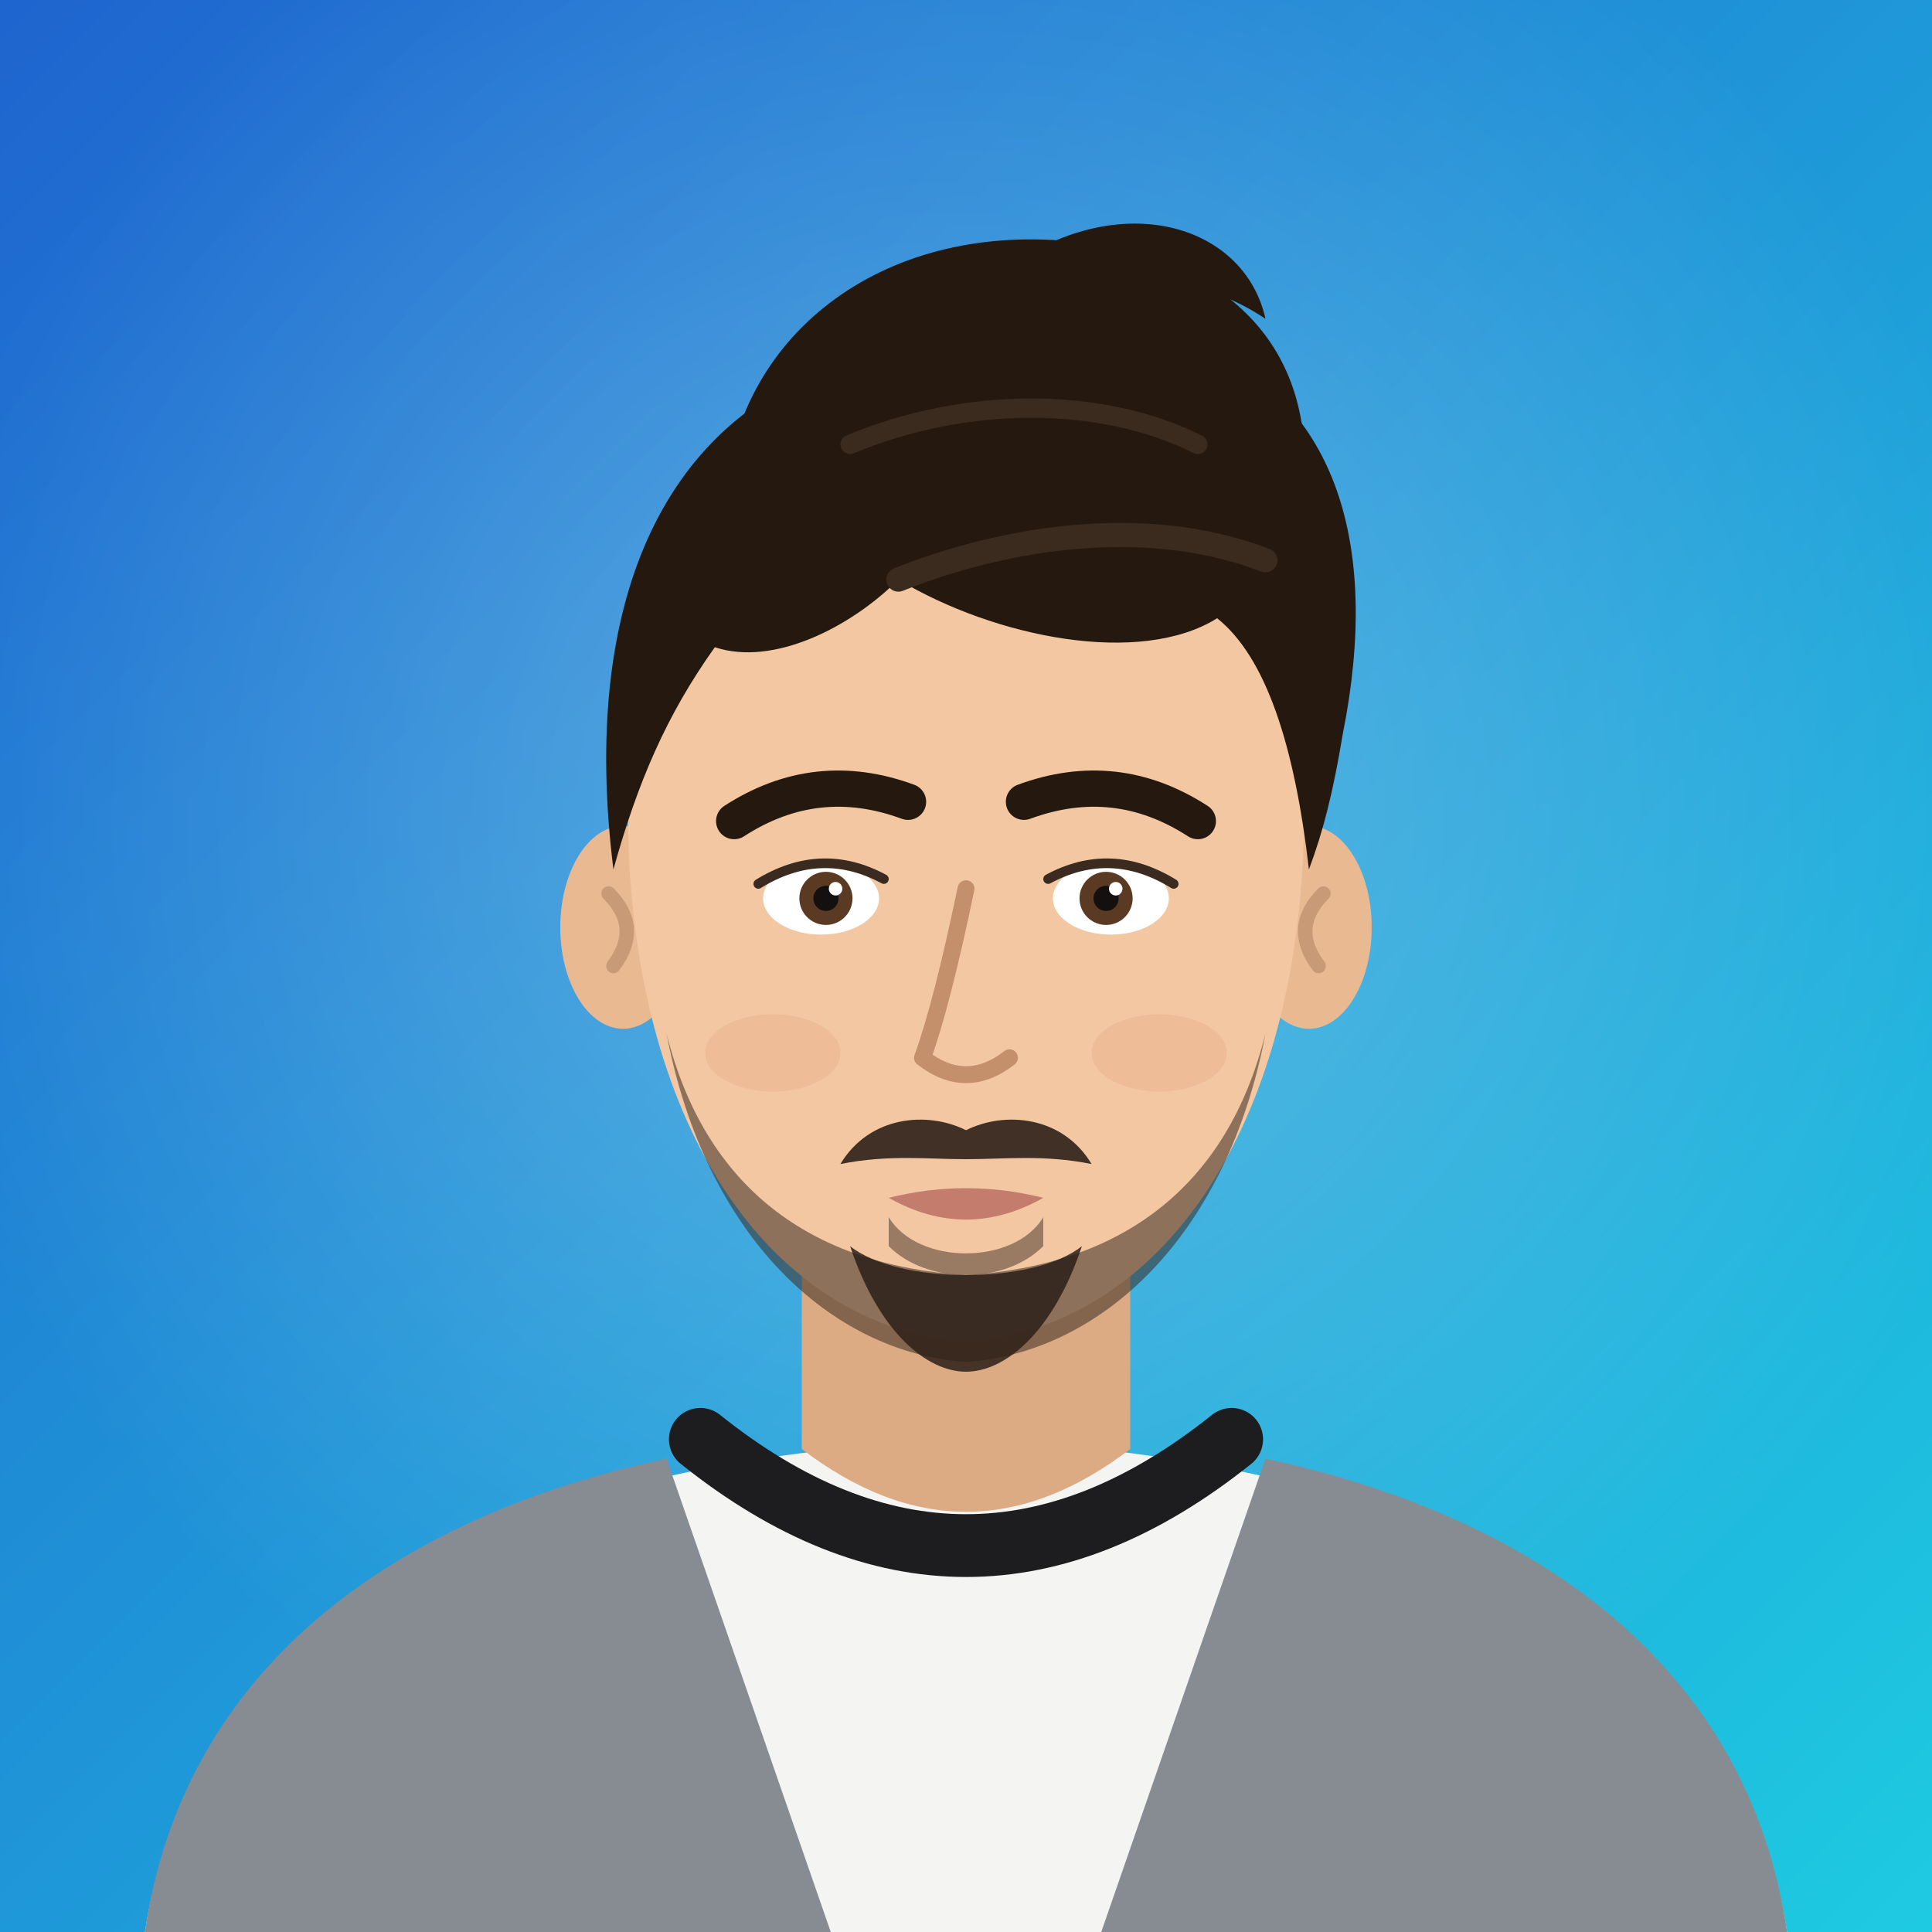
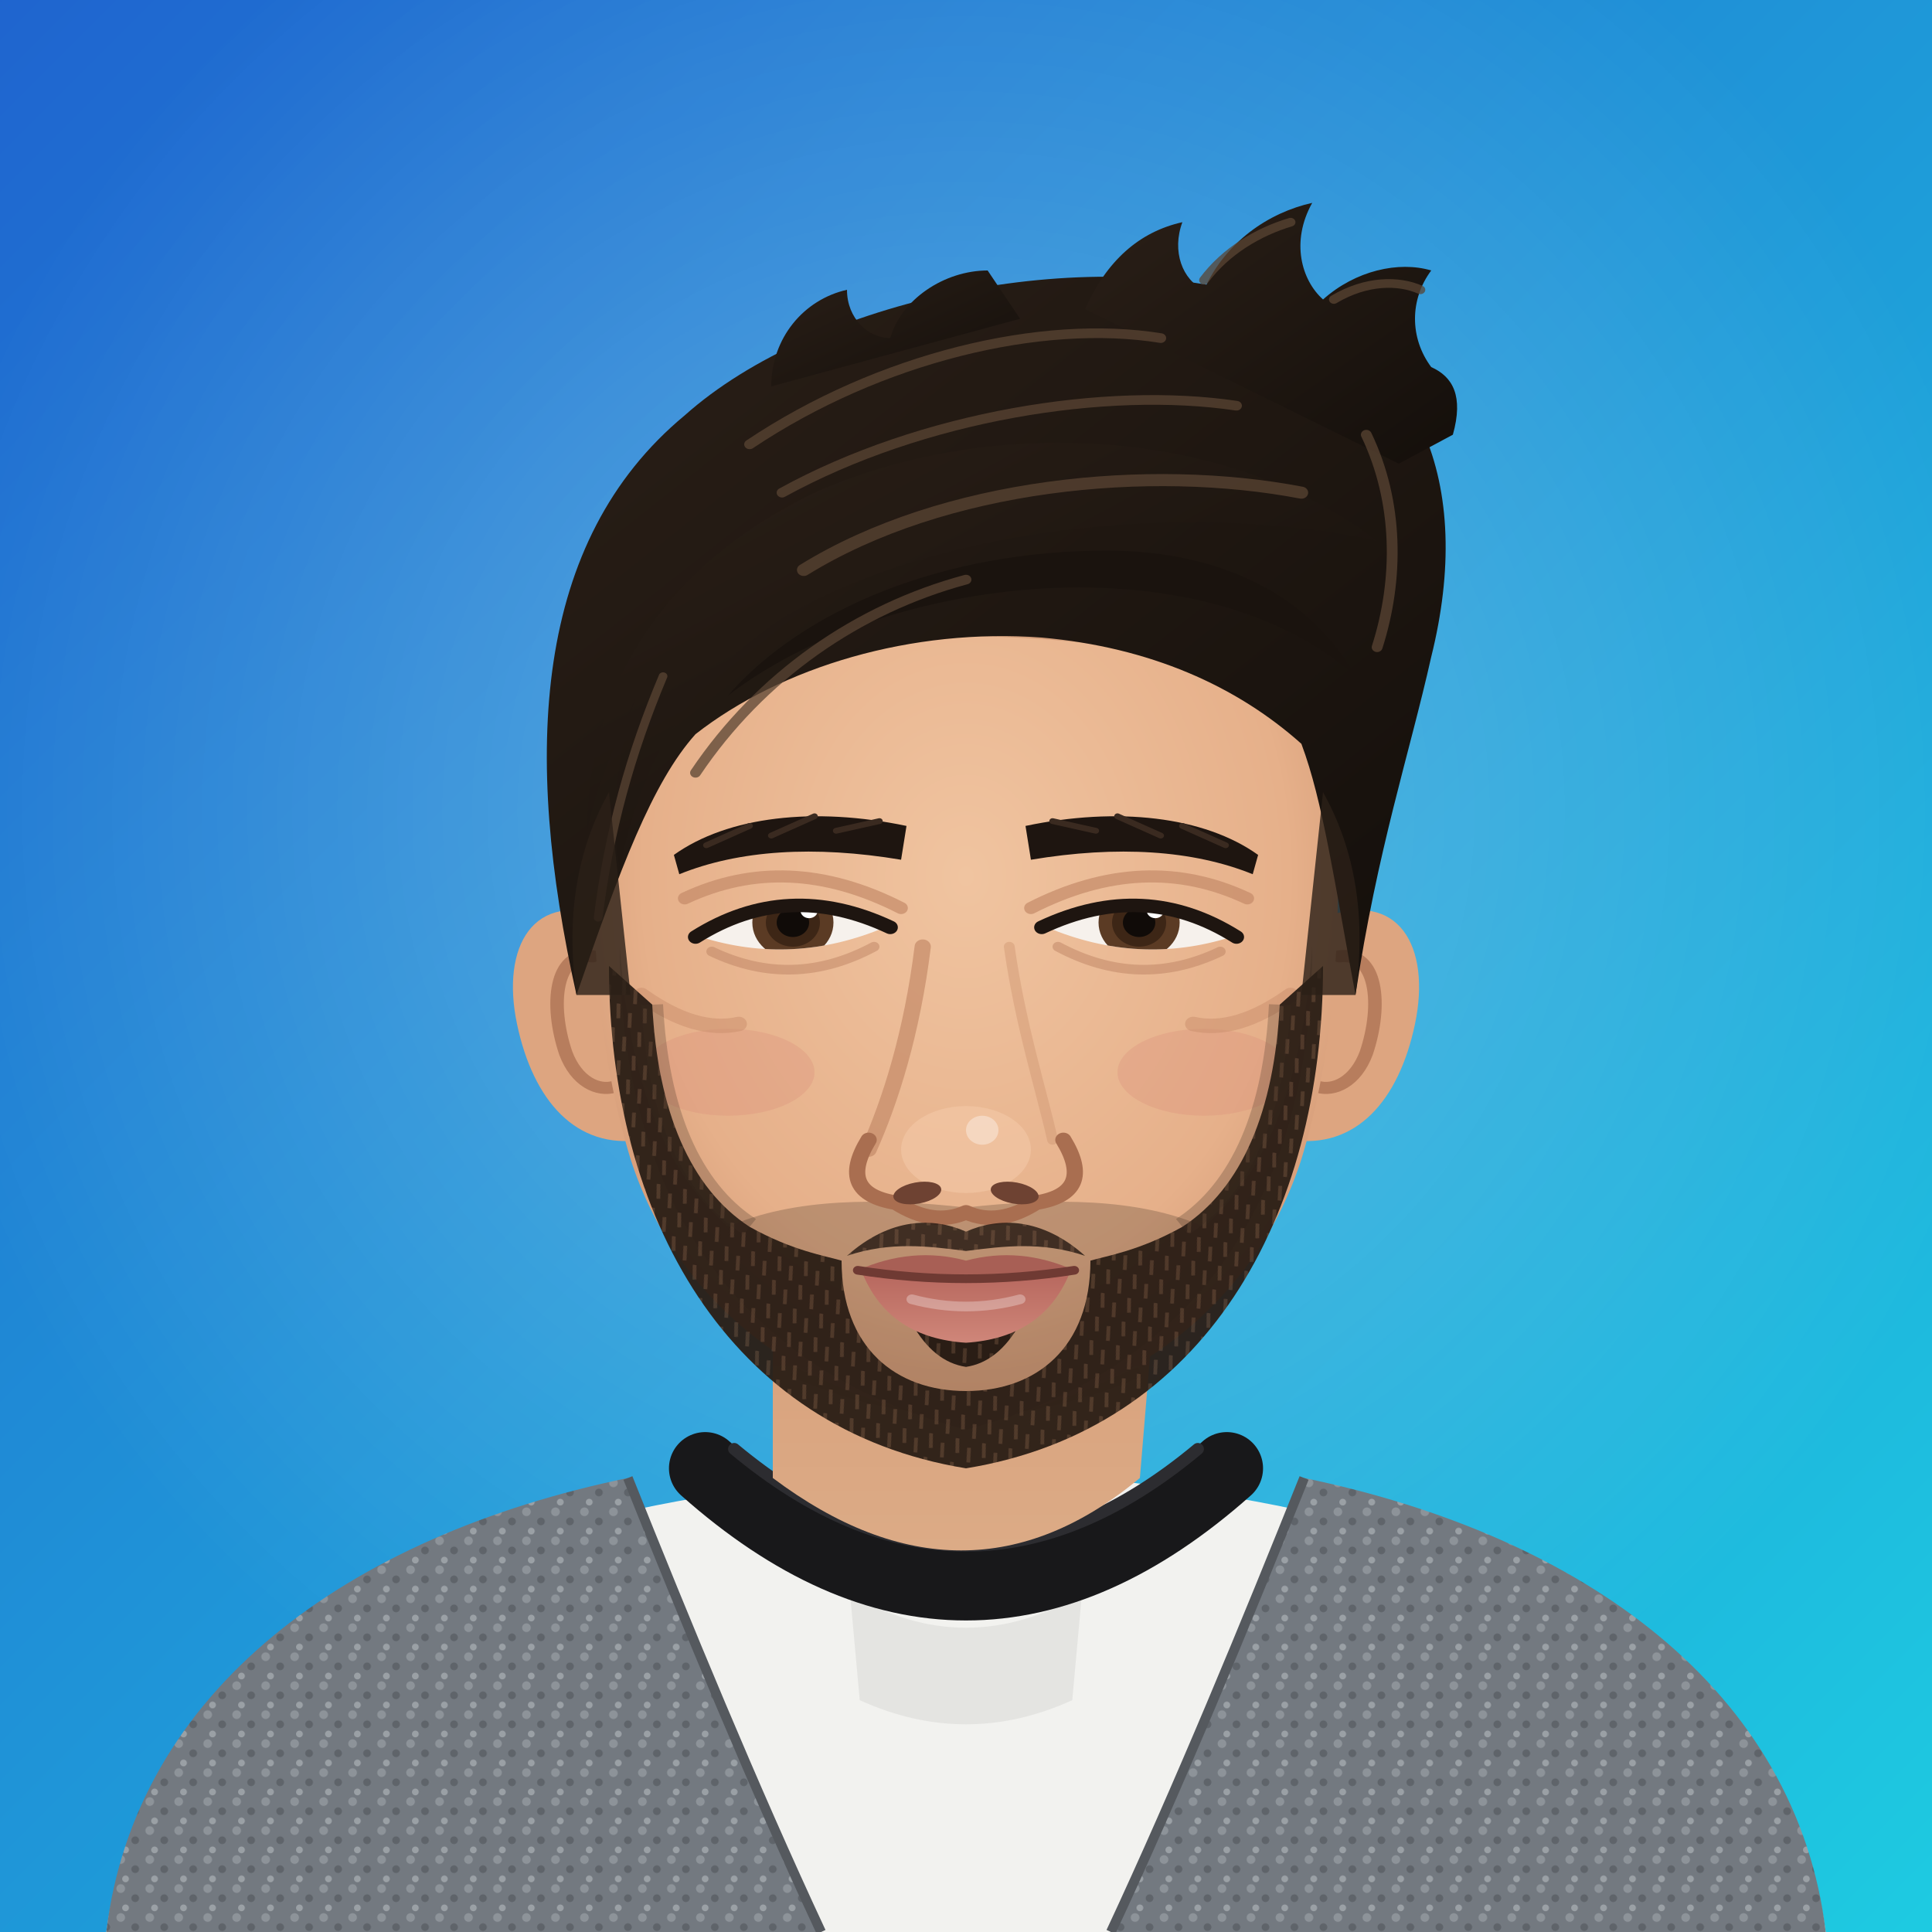
<svg xmlns="http://www.w3.org/2000/svg" viewBox="0 0 400 400" role="img" aria-labelledby="t">
  <defs>
    <linearGradient id="bg" x1="0" y1="0" x2="1" y2="1">
      <stop offset="0" stop-color="#1f64cf" />
      <stop offset="1" stop-color="#1ecbe1" />
    </linearGradient>
    <radialGradient id="glow" cx=".5" cy=".42" r=".55">
      <stop offset="0" stop-color="#fff" stop-opacity=".28" />
      <stop offset="1" stop-color="#fff" stop-opacity="0" />
    </radialGradient>
+     <radialGradient id="skin" cx=".5" cy=".42" r=".62">
+       <stop offset="0" stop-color="#f0c4a0" />
+       <stop offset=".7" stop-color="#e6b08a" />
+       <stop offset="1" stop-color="#cf9572" />
+     </radialGradient>
+     <linearGradient id="neck" x1="0" y1="0" x2="0" y2="1">
+       <stop offset="0" stop-color="#b9805e" />
+       <stop offset=".45" stop-color="#d9a47f" />
+       <stop offset="1" stop-color="#dcab86" />
+     </linearGradient>
+     <linearGradient id="hair" x1="0" y1="0" x2="1" y2="1">
+       <stop offset="0" stop-color="#2a1f17" />
+       <stop offset="1" stop-color="#140f0b" />
+     </linearGradient>
+     <linearGradient id="lip" x1="0" y1="0" x2="0" y2="1">
+       <stop offset="0" stop-color="#b8695f" />
+       <stop offset="1" stop-color="#cf8679" />
+     </linearGradient>
+     <pattern id="heather" width="6" height="6" patternUnits="userSpaceOnUse">
+       <rect width="6" height="6" fill="#737980" />
+       <circle cx="1" cy="1" r=".9" fill="#8d9399" />
+       <circle cx="4" cy="3" r=".8" fill="#5f646a" />
+       <circle cx="2" cy="5" r=".7" fill="#9aa0a5" />
+     </pattern>
+     <pattern id="stubble" width="5" height="5" patternUnits="userSpaceOnUse" patternTransform="rotate(12)">
+       <rect width="5" height="5" fill="#2a1d15" />
+       <path d="M1 0 L1.6 3 M3.5 1.5 L4 4.5" stroke="#4a3527" stroke-width=".7" />
+     </pattern>
+     <clipPath id="eyeL">
+       <path d="M151 194 Q167 182 185 192 Q168 200 151 194 Z" />
+     </clipPath>
+     <clipPath id="eyeR">
+       <path d="M215 192 Q233 182 249 194 Q232 200 215 192 Z" />
+     </clipPath>
+     <clipPath id="face">
+       <path d="M132 160 C130 118 160 100 200 100 C240 100 270 118 268 160 C270 192 268 218 262 240 C254 268 232 290 200 294 C168 290 146 268 138 240 C132 218 130 192 132 160 Z" />
+     </clipPath>
  </defs>
  <rect width="400" height="400" fill="url(#bg)" />
  <rect width="400" height="400" fill="url(#glow)" />
-   <path d="M30 400 C40 335 105 302 200 298 C295 302 360 335 370 400 Z" fill="#f4f4f2" />
-   <path d="M30 400 C38 345 82 314 138 302 L172 400 Z" fill="#878c93" />
-   <path d="M370 400 C362 345 318 314 262 302 L228 400 Z" fill="#878c93" />
-   <path d="M145 298 Q200 342 255 298" fill="none" stroke="#1d1d1f" stroke-width="13" stroke-linecap="round" />
-   <path d="M166 244 L166 300 Q200 326 234 300 L234 244 Z" fill="#dcab83" />
-   <ellipse cx="129" cy="192" rx="13" ry="21" fill="#e9b992" />
-   <ellipse cx="271" cy="192" rx="13" ry="21" fill="#e9b992" />
-   <path d="M126 185 Q133 192 127 200" fill="none" stroke="#c99a76" stroke-width="3" stroke-linecap="round" />
-   <path d="M274 185 Q267 192 273 200" fill="none" stroke="#c99a76" stroke-width="3" stroke-linecap="round" />
-   <path d="M130 168 C130 112 160 94 200 94 C240 94 270 112 270 168 C270 228 244 274 200 278 C156 274 130 228 130 168 Z" fill="#f2c7a2" />
-   <ellipse cx="160" cy="218" rx="14" ry="8" fill="#e8a688" opacity=".35" />
-   <ellipse cx="240" cy="218" rx="14" ry="8" fill="#e8a688" opacity=".35" />
-   <path d="M138 214 C146 256 172 280 200 282 C228 280 254 256 262 214 C254 246 232 262 200 264 C168 262 146 246 138 214 Z" fill="#3a2a20" opacity=".55" />
-   <path d="M176 258 C182 276 192 284 200 284 C208 284 218 276 224 258 C214 266 186 266 176 258 Z" fill="#2c1f17" opacity=".85" />
-   <path d="M174 241 C180 231 192 230 200 234 C208 230 220 231 226 241 C216 239 208 240 200 240 C192 240 184 239 174 241 Z" fill="#2c1f17" opacity=".9" />
-   <path d="M184 252 C190 262 210 262 216 252 L216 258 C208 266 192 266 184 258 Z" fill="#2c1f17" opacity=".45" />
-   <path d="M184 248 Q200 244 216 248 Q200 257 184 248 Z" fill="#c47c6d" />
-   <path d="M200 184 Q195 208 191 219 Q200 226 209 219" fill="none" stroke="#c4906c" stroke-width="3.5" stroke-linecap="round" stroke-linejoin="round" />
-   <ellipse cx="170" cy="186" rx="12" ry="7.5" fill="#fff" />
-   <ellipse cx="230" cy="186" rx="12" ry="7.5" fill="#fff" />
-   <circle cx="171" cy="186" r="5.5" fill="#5a3a22" />
-   <circle cx="229" cy="186" r="5.5" fill="#5a3a22" />
-   <circle cx="171" cy="186" r="2.6" fill="#141010" />
-   <circle cx="229" cy="186" r="2.6" fill="#141010" />
-   <circle cx="173" cy="184" r="1.4" fill="#fff" />
-   <circle cx="231" cy="184" r="1.4" fill="#fff" />
-   <path d="M157 183 Q170 175 183 182" fill="none" stroke="#3a2a20" stroke-width="2" stroke-linecap="round" />
-   <path d="M217 182 Q230 175 243 183" fill="none" stroke="#3a2a20" stroke-width="2" stroke-linecap="round" />
-   <path d="M152 170 Q169 159 188 166" fill="none" stroke="#24180f" stroke-width="7.5" stroke-linecap="round" />
-   <path d="M212 166 Q231 159 248 170" fill="none" stroke="#24180f" stroke-width="7.5" stroke-linecap="round" />
-   <path d="M127 180 C120 124 138 88 172 76 C190 62 228 60 250 72 C276 84 286 112 278 152 C276 164 274 172 271 180            C268 154 262 136 252 128 C236 138 206 132 186 120 C176 130 160 138 148 134 C138 148 132 162 127 180 Z" fill="#24180f" />
-   <path d="M150 104 C152 70 182 46 222 50 C252 53 272 70 270 100 C262 90 248 84 236 84 C214 74 184 78 150 104 Z" fill="#24180f" />
-   <path d="M214 52 C236 40 258 48 262 66 C250 58 236 56 222 60 Z" fill="#24180f" />
-   <path d="M186 120 C206 112 236 106 262 116" fill="none" stroke="#3b2a1e" stroke-width="5" stroke-linecap="round" />
-   <path d="M176 92 C200 82 228 82 248 92" fill="none" stroke="#3b2a1e" stroke-width="4" stroke-linecap="round" />
+   <path d="M22 400 C30 342 92 310 200 304 C308 310 370 342 378 400 Z" fill="#f2f2ef" />
+   <path d="M22 400 C28 350 72 318 130 306 C142 336 156 370 170 400 Z" fill="url(#heather)" />
+   <path d="M378 400 C372 350 328 318 270 306 C258 336 244 370 230 400 Z" fill="url(#heather)" />
+   <path d="M130 306 C142 336 156 370 170 400" fill="none" stroke="#55595e" stroke-width="2" />
+   <path d="M270 306 C258 336 244 370 230 400" fill="none" stroke="#55595e" stroke-width="2" />
+   <path d="M176 330 Q200 344 224 330 L222 352 Q200 362 178 352 Z" fill="#000" opacity=".06" />
+   <path d="M146 304 Q200 352 254 304" fill="none" stroke="#18181a" stroke-width="15" stroke-linecap="round" />
+   <path d="M152 300 Q200 340 248 300" fill="none" stroke="#2c2c30" stroke-width="2.5" stroke-linecap="round" />
+   <path d="M160 258 L160 306 Q200 336 236 306 L240 258 Z" fill="url(#neck)" />
+   <path d="M164 284 Q200 300 236 284" fill="none" stroke="#b47a59" stroke-width="2" opacity=".5" />
+   <g transform="translate(200 0) scale(1.12 1) translate(-200 0)">
+     <path d="M134 190 C120 184 114 196 117 212 C120 228 128 238 140 236 Z" fill="#dda580" />
+     <path d="M266 190 C280 184 286 196 283 212 C280 228 272 238 260 236 Z" fill="#dda580" />
+     <path d="M131 198 C124 197 123 208 126 218 C128 224 132 226 135 225" fill="none" stroke="#b77d5d" stroke-width="2.5" stroke-linecap="round" />
+     <path d="M269 198 C276 197 277 208 274 218 C272 224 268 226 265 225" fill="none" stroke="#b77d5d" stroke-width="2.5" stroke-linecap="round" />
+     <path d="M132 160 C130 118 160 100 200 100 C240 100 270 118 268 160 C270 192 268 218 262 240 C254 268 232 290 200 294 C168 290 146 268 138 240 C132 218 130 192 132 160 Z" fill="url(#skin)" />
+     <g clip-path="url(#face)">
+       <path d="M120 150 C160 128 220 124 280 148 L280 100 L120 100 Z" fill="#a8704f" opacity=".35" />
+       <ellipse cx="156" cy="222" rx="16" ry="9" fill="#d98a76" opacity=".28" />
+       <ellipse cx="244" cy="222" rx="16" ry="9" fill="#d98a76" opacity=".28" />
+       <path d="M140 206 Q150 214 158 212" fill="none" stroke="#c98e6c" stroke-width="3" stroke-linecap="round" opacity=".5" />
+       <path d="M260 206 Q250 214 242 212" fill="none" stroke="#c98e6c" stroke-width="3" stroke-linecap="round" opacity=".5" />
+     </g>
+     <path d="M136 196 C136 240 152 282 200 296 C248 282 264 240 264 196 C262 228 254 244 244 254 C232 248 216 248 200 250 C184 248 168 248 156 254 C146 244 138 228 136 196 Z" fill="#3a2a20" opacity=".25" />
+     <path d="M134 200 C134 252 156 296 200 304 C244 296 266 252 266 200 L258 208 C257 230 251 246 240 254 C232 259 226 260 223 261 C223 279 213 288 200 288 C187 288 177 279 177 261 C174 260 168 259 160 254 C149 246 143 230 142 208 Z" fill="url(#stubble)" opacity=".95" />
+     <path d="M190 274 Q200 271 210 274 Q206 282 200 283 Q194 282 190 274 Z" fill="url(#stubble)" />
+     <path d="M142 208 C143 230 149 246 160 254" fill="none" stroke="#3a2a20" stroke-width="4" opacity=".25" />
+     <path d="M258 208 C257 230 251 246 240 254" fill="none" stroke="#3a2a20" stroke-width="4" opacity=".25" />
+     <path d="M192 196 C190 214 186 228 182 238" fill="none" stroke="#c48a68" stroke-width="3" stroke-linecap="round" opacity=".7" />
+     <path d="M208 196 C210 212 214 226 216 236" fill="none" stroke="#d29a76" stroke-width="2" stroke-linecap="round" opacity=".5" />
+     <ellipse cx="200" cy="238" rx="12" ry="9" fill="#f3c8a6" opacity=".6" />
+     <path d="M182 236 Q176 247 187 249 Q194 254 200 251 Q206 254 213 249 Q224 247 218 236" fill="none" stroke="#a96e50" stroke-width="3" stroke-linecap="round" stroke-linejoin="round" />
+     <ellipse cx="191" cy="247" rx="4.5" ry="2.2" fill="#6e4232" transform="rotate(-12 191 247)" />
+     <ellipse cx="209" cy="247" rx="4.5" ry="2.2" fill="#6e4232" transform="rotate(12 209 247)" />
+     <circle cx="203" cy="234" r="3" fill="#fff" opacity=".35" />
+     <path d="M178 260 C186 252 194 252 200 255 C206 252 214 252 222 260 C214 257 207 258 200 259 C193 258 186 257 178 260 Z" fill="url(#stubble)" opacity=".85" />
+     <path d="M180 263 Q190 258 200 261 Q210 258 220 263 Q200 266 180 263 Z" fill="#a85f55" />
+     <path d="M181 264 Q200 266 219 264 Q214 277 200 278 Q186 277 181 264 Z" fill="url(#lip)" />
+     <path d="M190 269 Q200 272 210 269" fill="none" stroke="#fff" stroke-width="2" stroke-linecap="round" opacity=".3" />
+     <path d="M180 263 Q200 266.5 220 263" fill="none" stroke="#6f3a33" stroke-width="1.8" stroke-linecap="round" />
+     <path d="M148 186 Q167 176 188 188" fill="none" stroke="#c48a68" stroke-width="2.5" stroke-linecap="round" opacity=".7" />
+     <path d="M212 188 Q233 176 252 186" fill="none" stroke="#c48a68" stroke-width="2.5" stroke-linecap="round" opacity=".7" />
+     <path d="M153 197 Q168 205 183 196" fill="none" stroke="#b77d5d" stroke-width="2" stroke-linecap="round" opacity=".45" />
+     <path d="M217 196 Q232 205 247 197" fill="none" stroke="#b77d5d" stroke-width="2" stroke-linecap="round" opacity=".45" />
+     <path d="M151 194 Q167 182 185 192 Q168 200 151 194 Z" fill="#f6f1ec" />
+     <path d="M215 192 Q233 182 249 194 Q232 200 215 192 Z" fill="#f6f1ec" />
+     <g clip-path="url(#eyeL)">
+       <circle cx="168" cy="191" r="7.5" fill="#5b3b24" />
+       <circle cx="168" cy="191" r="5" fill="#3d2616" />
+       <circle cx="168" cy="191" r="3" fill="#100b08" />
+       <circle cx="171" cy="188.5" r="1.6" fill="#fff" />
+       <path d="M150 186 Q167 180 186 188 L186 190 Q168 186 150 192 Z" fill="#9c6a4c" opacity=".55" />
+     </g>
+     <g clip-path="url(#eyeR)">
+       <circle cx="232" cy="191" r="7.5" fill="#5b3b24" />
+       <circle cx="232" cy="191" r="5" fill="#3d2616" />
+       <circle cx="232" cy="191" r="3" fill="#100b08" />
+       <circle cx="235" cy="188.5" r="1.6" fill="#fff" />
+       <path d="M214 188 Q233 180 250 186 L250 192 Q232 186 214 190 Z" fill="#9c6a4c" opacity=".55" />
+     </g>
+     <path d="M150 194 Q167 182 186 192" fill="none" stroke="#1e1510" stroke-width="2.8" stroke-linecap="round" />
+     <path d="M214 192 Q233 182 250 194" fill="none" stroke="#1e1510" stroke-width="2.8" stroke-linecap="round" />
+     <path d="M146 177 C156 169 172 167 189 171 L188 178 C172 175 158 176 147 181 Z" fill="#1e1510" />
+     <path d="M254 177 C244 169 228 167 211 171 L212 178 C228 175 242 176 253 181 Z" fill="#1e1510" />
+     <path d="M152 175 L160 171 M164 173 L172 169 M176 172 L184 170" stroke="#3a2a20" stroke-width="1.2" stroke-linecap="round" />
+     <path d="M248 175 L240 171 M236 173 L228 169 M224 172 L216 170" stroke="#3a2a20" stroke-width="1.2" stroke-linecap="round" />
+     <path d="M128 206 C118 156 120 112 148 86 C172 62 222 50 256 62 C284 72 294 100 286 136 C282 156 276 176 272 206 C268 182 266 166 262 154 C250 142 234 134 214 132 C190 130 166 138 150 152 C142 162 136 180 128 206 Z" fill="url(#hair)" />
+     <path d="M222 64 C226 54 232 48 240 46 C238 52 240 58 244 60 C248 50 256 44 264 42 C260 50 262 58 266 62 C272 56 280 54 286 56 C282 62 282 70 286 76 C290 78 292 82 290 90 L280 96 Z" fill="url(#hair)" />
+     <path d="M164 80 C164 70 170 62 178 60 C178 66 182 70 186 70 C188 62 196 56 204 56 L210 66 Z" fill="url(#hair)" />
+     <path d="M276 112 C244 104 196 108 166 128 C150 140 140 156 136 180 C134 166 136 150 142 136 C138 148 132 160 130 172 C130 140 146 116 172 102 C204 86 248 88 276 112 Z" fill="url(#hair)" />
+     <path d="M272 140 C258 126 236 120 212 122 C190 124 170 132 156 144 C170 126 196 114 226 114 C248 114 264 124 272 140 Z" fill="#1a130e" />
+     <g fill="none" stroke="#5a4433" stroke-linecap="round" opacity=".75">
+       <path d="M262 102 C234 96 196 100 170 118" stroke-width="2.5" />
+       <path d="M250 84 C226 80 192 86 166 102" stroke-width="2" />
+       <path d="M236 70 C214 66 184 74 160 92" stroke-width="2" />
+       <path d="M200 120 C180 126 162 140 150 160" stroke-width="2" />
+       <path d="M274 90 C280 104 280 120 276 134" stroke-width="2" />
+       <path d="M244 58 C248 52 254 48 260 46 M268 62 C274 58 280 58 284 60" stroke-width="1.8" />
+       <path d="M144 140 C138 156 134 172 132 190" stroke-width="1.6" />
+     </g>
+     <path d="M128 206 C126 190 128 176 134 164 L138 206 Z" fill="#2a1f17" opacity=".8" />
+     <path d="M272 206 C274 190 272 176 266 164 L262 206 Z" fill="#2a1f17" opacity=".8" />
+   </g>
</svg>
